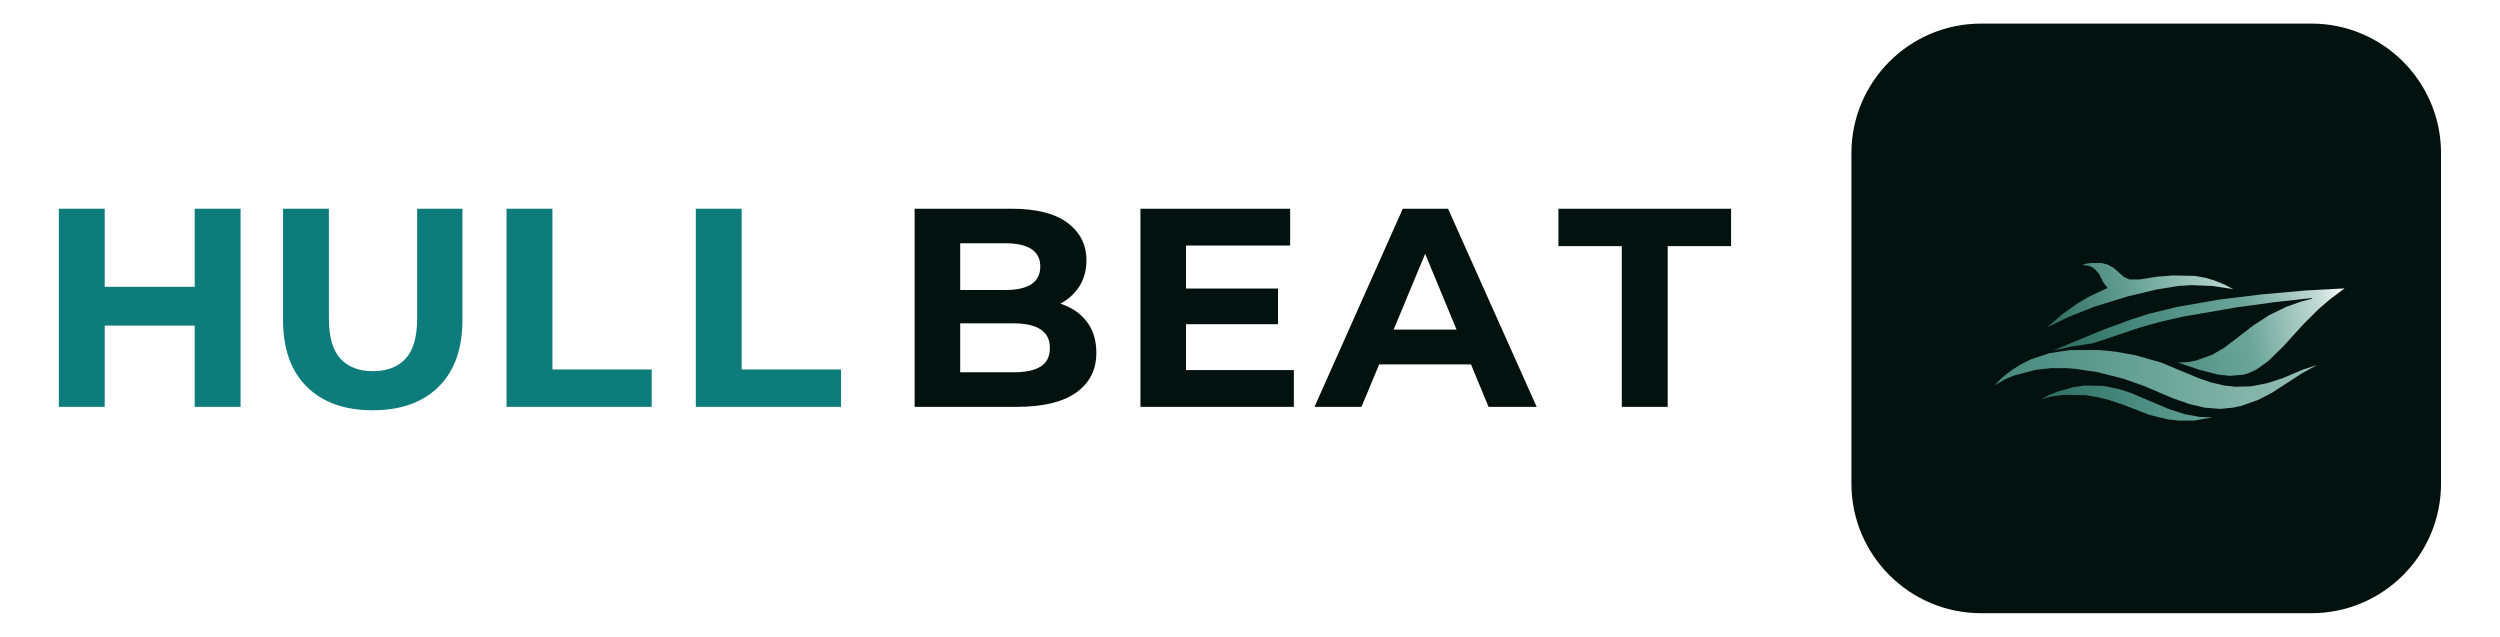
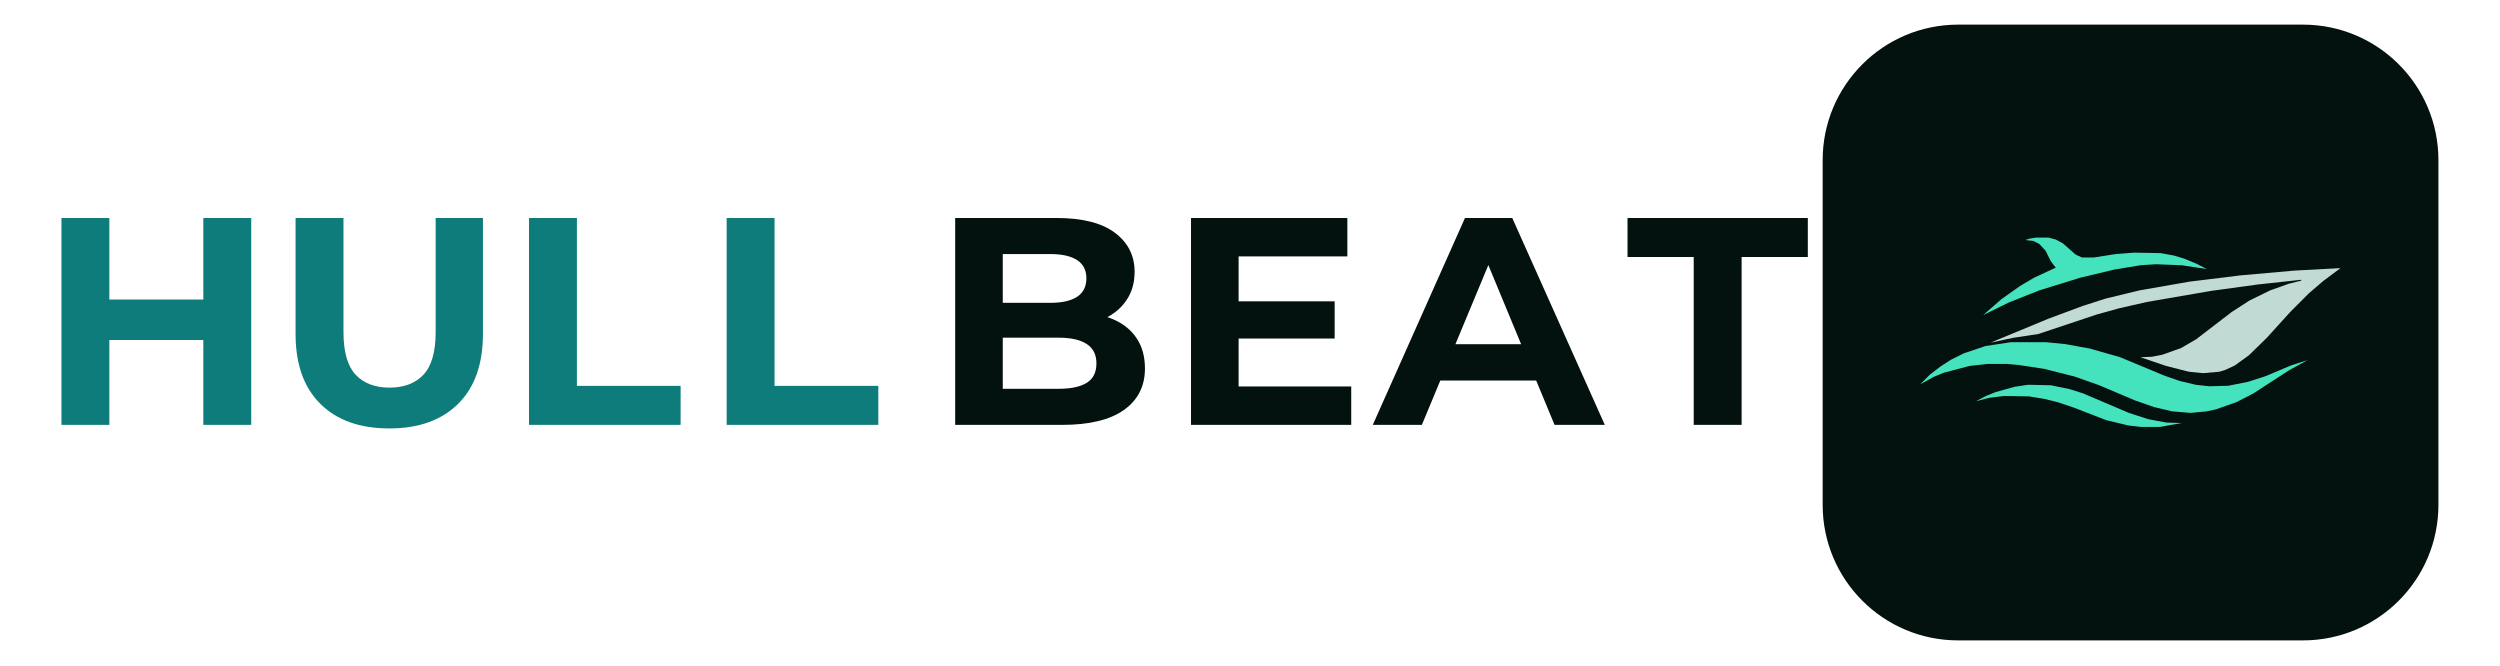
- <svg xmlns="http://www.w3.org/2000/svg" viewBox="0 0 424 108" width="424" height="108">
+ <svg xmlns="http://www.w3.org/2000/svg" viewBox="0 0 406 108" width="406" height="108">
  <defs>
-     <linearGradient id="lGrad2" x1="32" y1="65" x2="62" y2="65" gradientUnits="userSpaceOnUse">
-       <stop offset="0.0" stop-color="#2E6C60" />
-       <stop offset="0.5" stop-color="#47897C" />
-       <stop offset="1.0" stop-color="#6BA599" />
-     </linearGradient>
-     <linearGradient id="uGrad2" x1="24" y1="60" x2="80" y2="60" gradientUnits="userSpaceOnUse">
-       <stop offset="0.0" stop-color="#47897C" />
-       <stop offset="0.5" stop-color="#6BA599" />
-       <stop offset="1.0" stop-color="#97C0B7" />
-     </linearGradient>
-     <linearGradient id="hGrad2" x1="34" y1="55" x2="84" y2="45" gradientUnits="userSpaceOnUse">
-       <stop offset="0.0" stop-color="#2E6C60" />
-       <stop offset="0.3" stop-color="#47897C" />
-       <stop offset="0.65" stop-color="#6BA599" />
-       <stop offset="0.9" stop-color="#C2DAD4" />
-       <stop offset="1.0" stop-color="#FFFFFF" />
-     </linearGradient>
-     <linearGradient id="cGrad2" x1="33" y1="50" x2="65" y2="42" gradientUnits="userSpaceOnUse">
-       <stop offset="0.0" stop-color="#2E6C60" />
-       <stop offset="0.5" stop-color="#6BA599" />
-       <stop offset="1.0" stop-color="#C2DAD4" />
-     </linearGradient>
+ 
  </defs>
  <path d="M 33.02 69.00 L 33.02 35.40 L 40.80 35.40 L 40.80 69.00 L 33.02 69.00 Z M 9.98 69.00 L 9.98 35.40 L 17.76 35.40 L 17.76 69.00 L 9.98 69.00 Z M 17.18 55.22 L 17.18 48.64 L 33.60 48.64 L 33.60 55.22 L 17.18 55.22 Z M 63.22 69.58 Q 56.06 69.58 52.03 65.59 Q 48.00 61.61 48.00 54.22 L 48.00 35.40 L 55.78 35.40 L 55.78 53.92 Q 55.78 58.73 57.74 60.84 Q 59.71 62.95 63.26 62.95 Q 66.81 62.95 68.78 60.84 Q 70.75 58.73 70.75 53.92 L 70.75 35.40 L 78.43 35.40 L 78.43 54.22 Q 78.43 61.61 74.39 65.59 Q 70.36 69.58 63.22 69.58 Z M 85.91 69.00 L 85.91 35.40 L 93.69 35.40 L 93.69 62.66 L 110.53 62.66 L 110.53 69.00 L 85.91 69.00 Z M 118.01 69.00 L 118.01 35.40 L 125.79 35.40 L 125.79 62.66 L 142.64 62.66 L 142.64 69.00 L 118.01 69.00 Z" fill="#0E7C7B" />
  <path d="M 155.12 69.00 L 155.12 35.40 L 171.54 35.40 Q 177.87 35.40 181.06 37.80 Q 184.26 40.20 184.26 44.14 Q 184.26 46.78 182.96 48.72 Q 181.66 50.66 179.40 51.72 Q 177.15 52.78 174.22 52.78 L 175.14 50.80 Q 178.30 50.80 180.75 51.84 Q 183.20 52.88 184.56 54.89 Q 185.94 56.90 185.94 59.84 Q 185.94 64.16 182.52 66.58 Q 179.12 69.00 172.50 69.00 L 155.12 69.00 Z M 162.85 63.14 L 171.92 63.14 Q 174.94 63.14 176.50 62.16 Q 178.06 61.18 178.06 59.02 Q 178.06 56.90 176.50 55.88 Q 174.94 54.84 171.92 54.84 L 162.27 54.84 L 162.27 49.18 L 170.58 49.18 Q 173.41 49.18 174.92 48.20 Q 176.43 47.20 176.43 45.20 Q 176.43 43.22 174.92 42.24 Q 173.41 41.26 170.58 41.26 L 162.85 41.26 L 162.85 63.14 Z M 193.42 69.00 L 193.42 35.40 L 218.81 35.40 L 218.81 41.64 L 201.15 41.64 L 201.15 62.76 L 219.44 62.76 L 219.44 69.00 L 193.42 69.00 Z M 200.57 54.98 L 200.57 48.94 L 216.75 48.94 L 216.75 54.98 L 200.57 54.98 Z M 222.94 69.00 L 237.91 35.40 L 245.59 35.40 L 260.62 69.00 L 252.46 69.00 L 240.17 39.34 L 243.25 39.34 L 230.91 69.00 L 222.94 69.00 Z M 230.43 61.80 L 232.49 55.90 L 249.77 55.90 L 251.89 61.80 L 230.43 61.80 Z M 275.06 69.00 L 275.06 41.74 L 264.31 41.74 L 264.31 35.40 L 293.59 35.40 L 293.59 41.74 L 282.84 41.74 L 282.84 69.00 L 275.06 69.00 Z" fill="#04120F" />
-   <g transform="translate(314, 4)">
+   <g transform="translate(296, 4)">
    <rect width="100" height="100" rx="22" fill="#04120F" />
-     <path d="M32.16,63.71 L34.00,63.23 L36.12,62.96 L39.68,63.02 L41.80,63.37 L43.71,63.84 L45.97,64.60 L50.55,66.37 L53.69,67.13 L55.47,67.33 L58.14,67.33 L61.21,66.78 L59.09,66.72 L56.50,66.24 L53.76,65.35 L47.33,62.61 L45.42,62.00 L42.75,61.45 L39.54,61.38 L37.63,61.66 L34.96,62.41 L33.59,62.96 Z" fill="url(#lGrad2)" />
-     <path d="M24.30,61.32 L26.14,60.29 L27.65,59.67 L31.27,58.72 L33.80,58.44 L36.53,58.44 L38.17,58.58 L41.80,59.13 L46.10,60.22 L49.59,61.45 L54.58,63.57 L57.32,64.53 L59.91,65.14 L62.51,65.35 L64.70,65.14 L66.00,64.87 L68.94,63.84 L71.33,62.61 L76.39,59.33 L78.99,57.90 L76.66,58.65 L73.11,60.15 L70.58,60.97 L67.78,61.52 L65.11,61.59 L63.20,61.38 L60.94,60.84 L58.75,60.08 L52.53,57.49 L48.22,56.26 L44.80,55.64 L42.07,55.37 L37.08,55.37 L33.52,55.91 L30.45,56.94 L28.67,57.83 L27.17,58.79 L25.66,59.95 Z" fill="url(#uGrad2)" />
-     <path d="M83.64,44.91 L77.21,45.25 L69.55,45.93 L62.31,46.82 L55.26,48.05 L50.48,49.21 L47.27,50.24 L42.48,52.02 L34.21,55.44 L37.42,54.75 L40.98,54.21 L49.18,51.47 L52.39,50.58 L56.29,49.69 L65.38,48.12 L71.88,47.23 L78.10,46.55 L78.10,46.68 L76.39,47.10 L73.72,48.05 L70.78,49.49 L68.25,51.13 L63.26,54.96 L61.14,56.19 L58.48,57.14 L57.04,57.42 L55.40,57.49 L59.02,58.72 L62.24,59.54 L64.22,59.74 L66.55,59.54 L67.43,59.26 L68.73,58.65 L70.72,57.21 L73.24,54.75 L76.59,51.06 L79.19,48.46 L81.18,46.75 Z" fill="url(#hGrad2)" />
-     <path d="M33.18,51.54 L36.81,49.76 L41.11,48.05 L46.86,46.27 L51.71,45.11 L55.40,44.50 L57.59,44.36 L61.21,44.50 L64.77,45.04 L63.33,44.29 L61.49,43.54 L60.12,43.13 L58.27,42.79 L54.51,42.72 L51.91,42.92 L48.84,43.40 L47.13,43.40 L46.24,42.99 L44.46,41.42 L43.44,40.87 L42.41,40.60 L40.63,40.60 L39.75,40.74 L39.13,40.94 L40.29,41.08 L41.11,41.49 L42.00,42.45 L42.75,43.95 L43.44,44.84 L40.36,46.27 L38.38,47.44 L35.78,49.28 Z" fill="url(#cGrad2)" />
+     <g transform="translate(50, 50) scale(1.15) translate(-54, -54)">
+       <path d="M32.16,63.71 L34.00,63.23 L36.12,62.96 L39.68,63.02 L41.80,63.37 L43.71,63.84 L45.97,64.60 L50.55,66.37 L53.69,67.13 L55.47,67.33 L58.14,67.33 L61.21,66.78 L59.09,66.72 L56.50,66.24 L53.76,65.35 L47.33,62.61 L45.42,62.00 L42.75,61.45 L39.54,61.38 L37.63,61.66 L34.96,62.41 L33.59,62.96 Z" fill="#44E3BE" />
+       <path d="M24.30,61.32 L26.14,60.29 L27.65,59.67 L31.27,58.72 L33.80,58.44 L36.53,58.44 L38.17,58.58 L41.80,59.13 L46.10,60.22 L49.59,61.45 L54.58,63.57 L57.32,64.53 L59.91,65.14 L62.51,65.35 L64.70,65.14 L66.00,64.87 L68.94,63.84 L71.33,62.61 L76.39,59.33 L78.99,57.90 L76.66,58.65 L73.11,60.15 L70.58,60.97 L67.78,61.52 L65.11,61.59 L63.20,61.38 L60.94,60.84 L58.75,60.08 L52.53,57.49 L48.22,56.26 L44.80,55.64 L42.07,55.37 L37.08,55.37 L33.52,55.91 L30.45,56.94 L28.67,57.83 L27.17,58.79 L25.66,59.95 Z" fill="#44E3BE" />
+       <path d="M83.64,44.91 L77.21,45.25 L69.55,45.93 L62.31,46.82 L55.26,48.05 L50.48,49.21 L47.27,50.24 L42.48,52.02 L34.21,55.44 L37.42,54.75 L40.98,54.21 L49.18,51.47 L52.39,50.58 L56.29,49.69 L65.38,48.12 L71.88,47.23 L78.10,46.55 L78.10,46.68 L76.39,47.10 L73.72,48.05 L70.78,49.49 L68.25,51.13 L63.26,54.96 L61.14,56.19 L58.48,57.14 L57.04,57.42 L55.40,57.49 L59.02,58.72 L62.24,59.54 L64.22,59.74 L66.55,59.54 L67.43,59.26 L68.73,58.65 L70.72,57.21 L73.24,54.75 L76.59,51.06 L79.19,48.46 L81.18,46.75 Z" fill="#C2DAD4" />
+       <path d="M33.18,51.54 L36.81,49.76 L41.11,48.05 L46.86,46.27 L51.71,45.11 L55.40,44.50 L57.59,44.36 L61.21,44.50 L64.77,45.04 L63.33,44.29 L61.49,43.54 L60.12,43.13 L58.27,42.79 L54.51,42.72 L51.91,42.92 L48.84,43.40 L47.13,43.40 L46.24,42.99 L44.46,41.42 L43.44,40.87 L42.41,40.60 L40.63,40.60 L39.75,40.74 L39.13,40.94 L40.29,41.08 L41.11,41.49 L42.00,42.45 L42.75,43.95 L43.44,44.84 L40.36,46.27 L38.38,47.44 L35.78,49.28 Z" fill="#44E3BE" />
+     </g>
  </g>
</svg>
